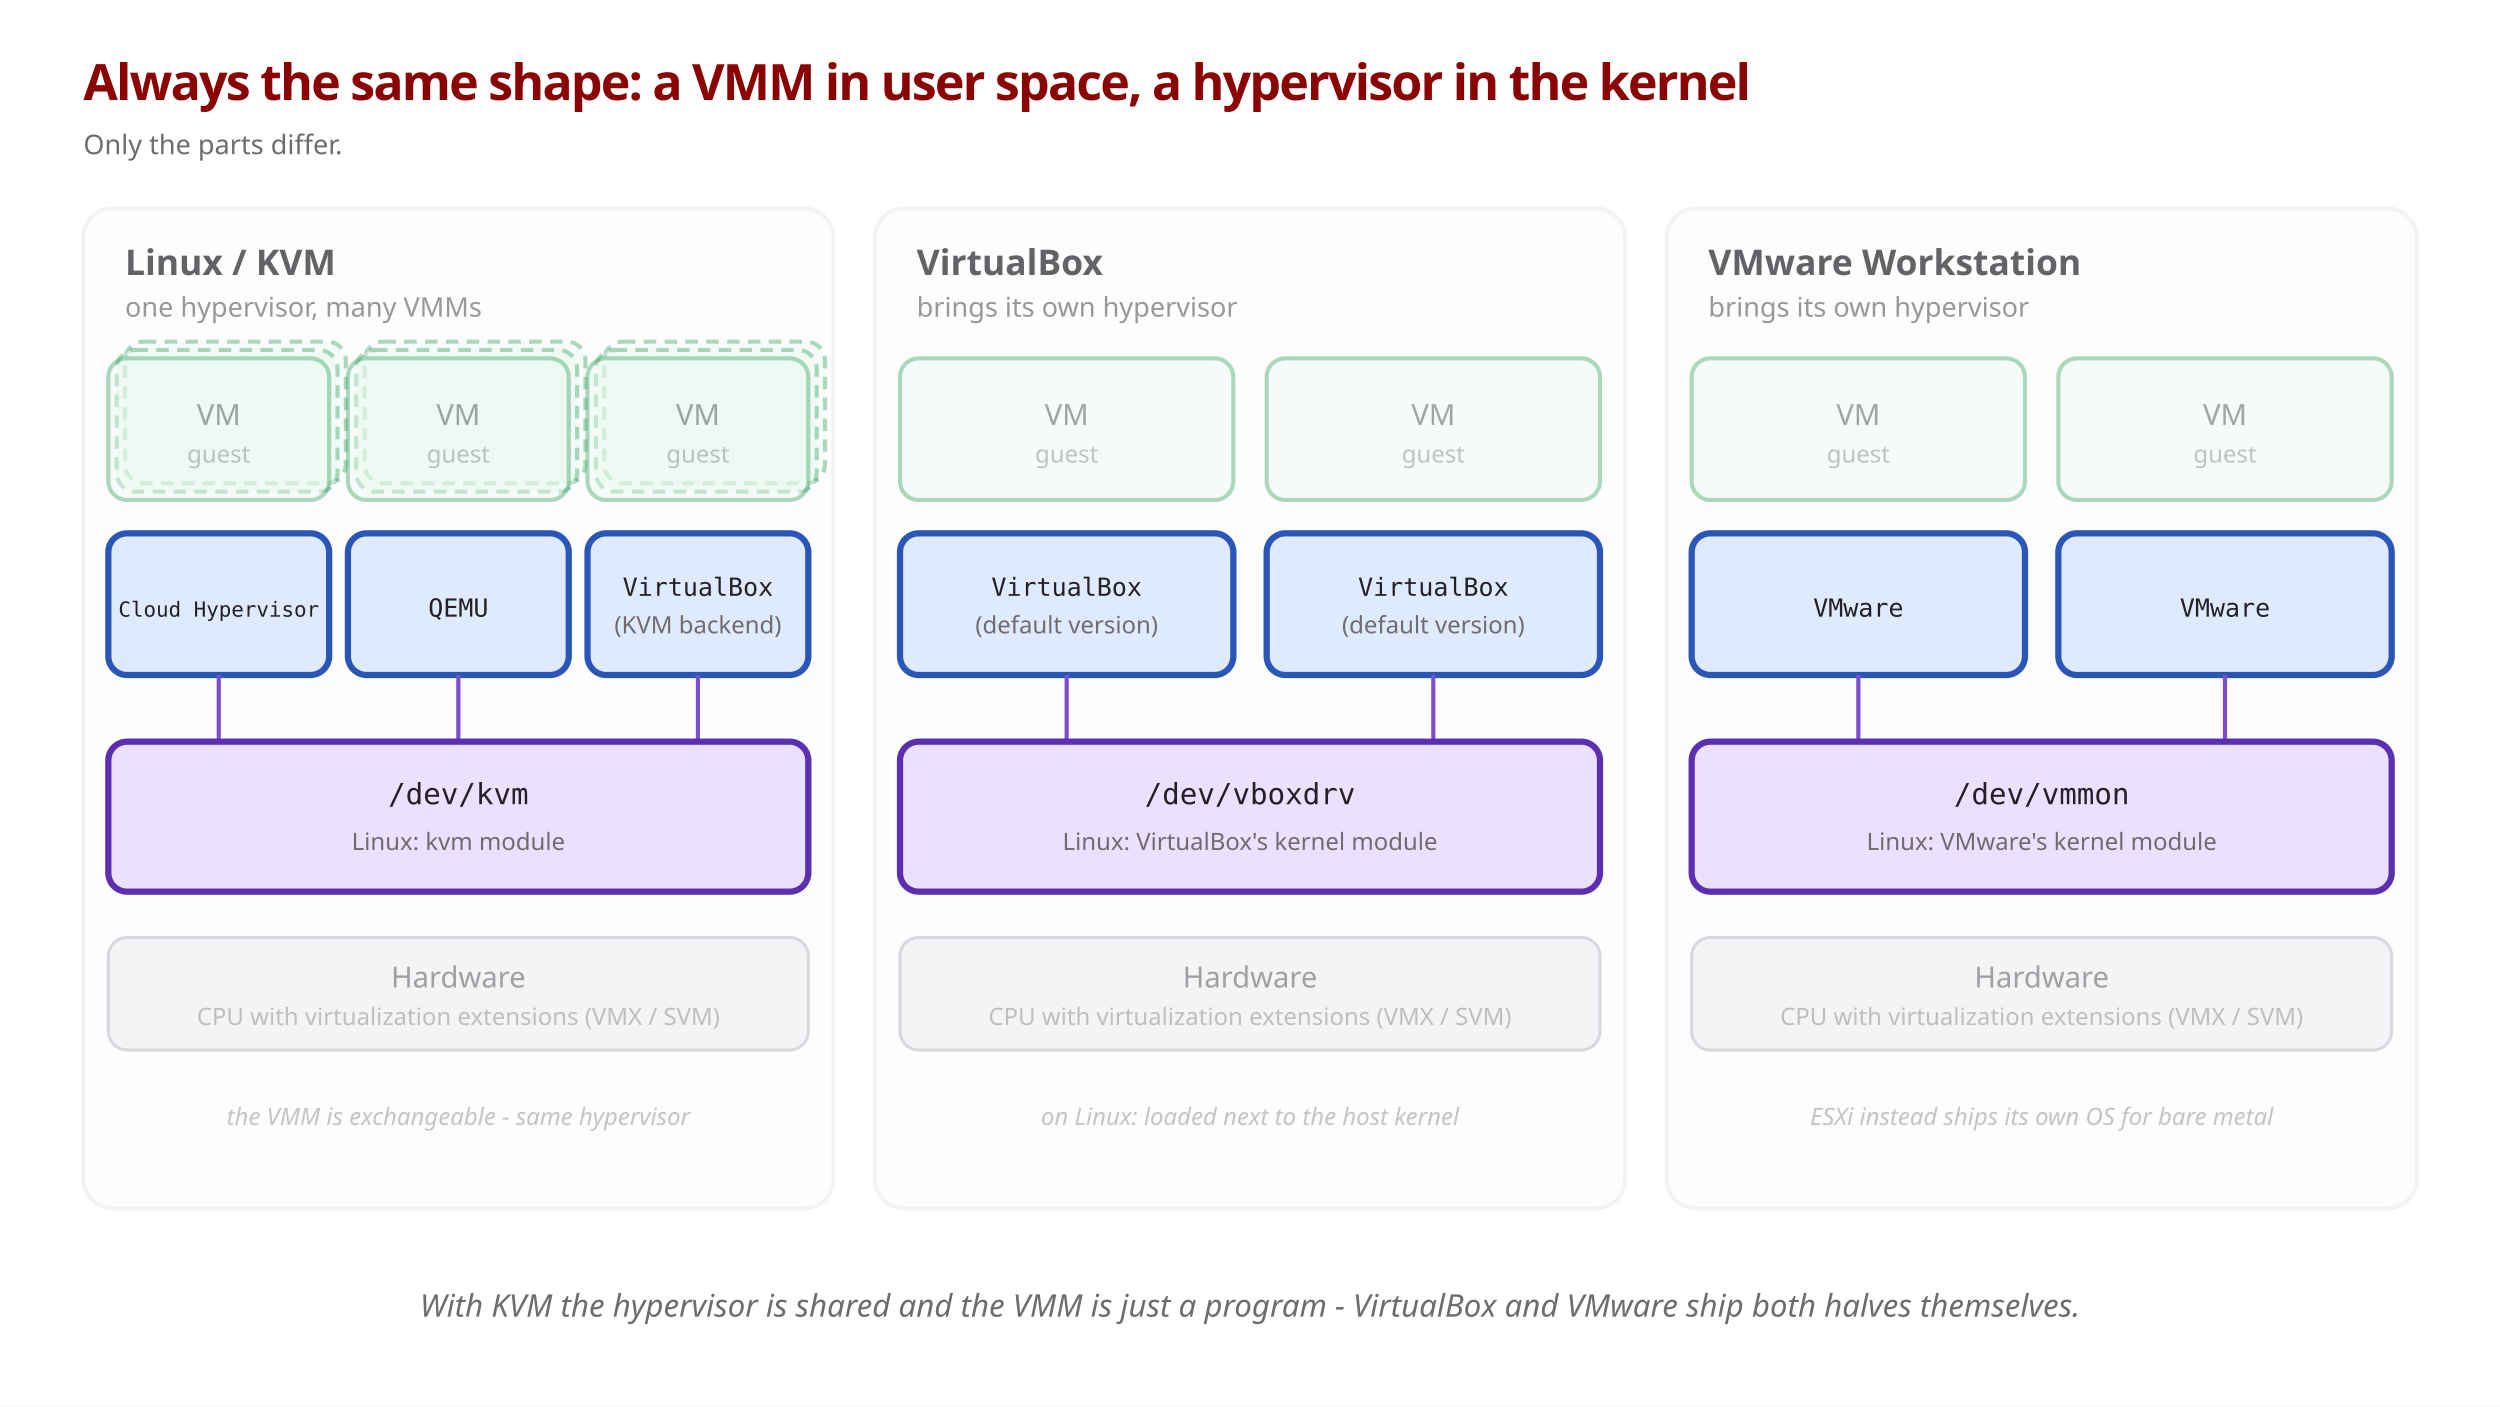
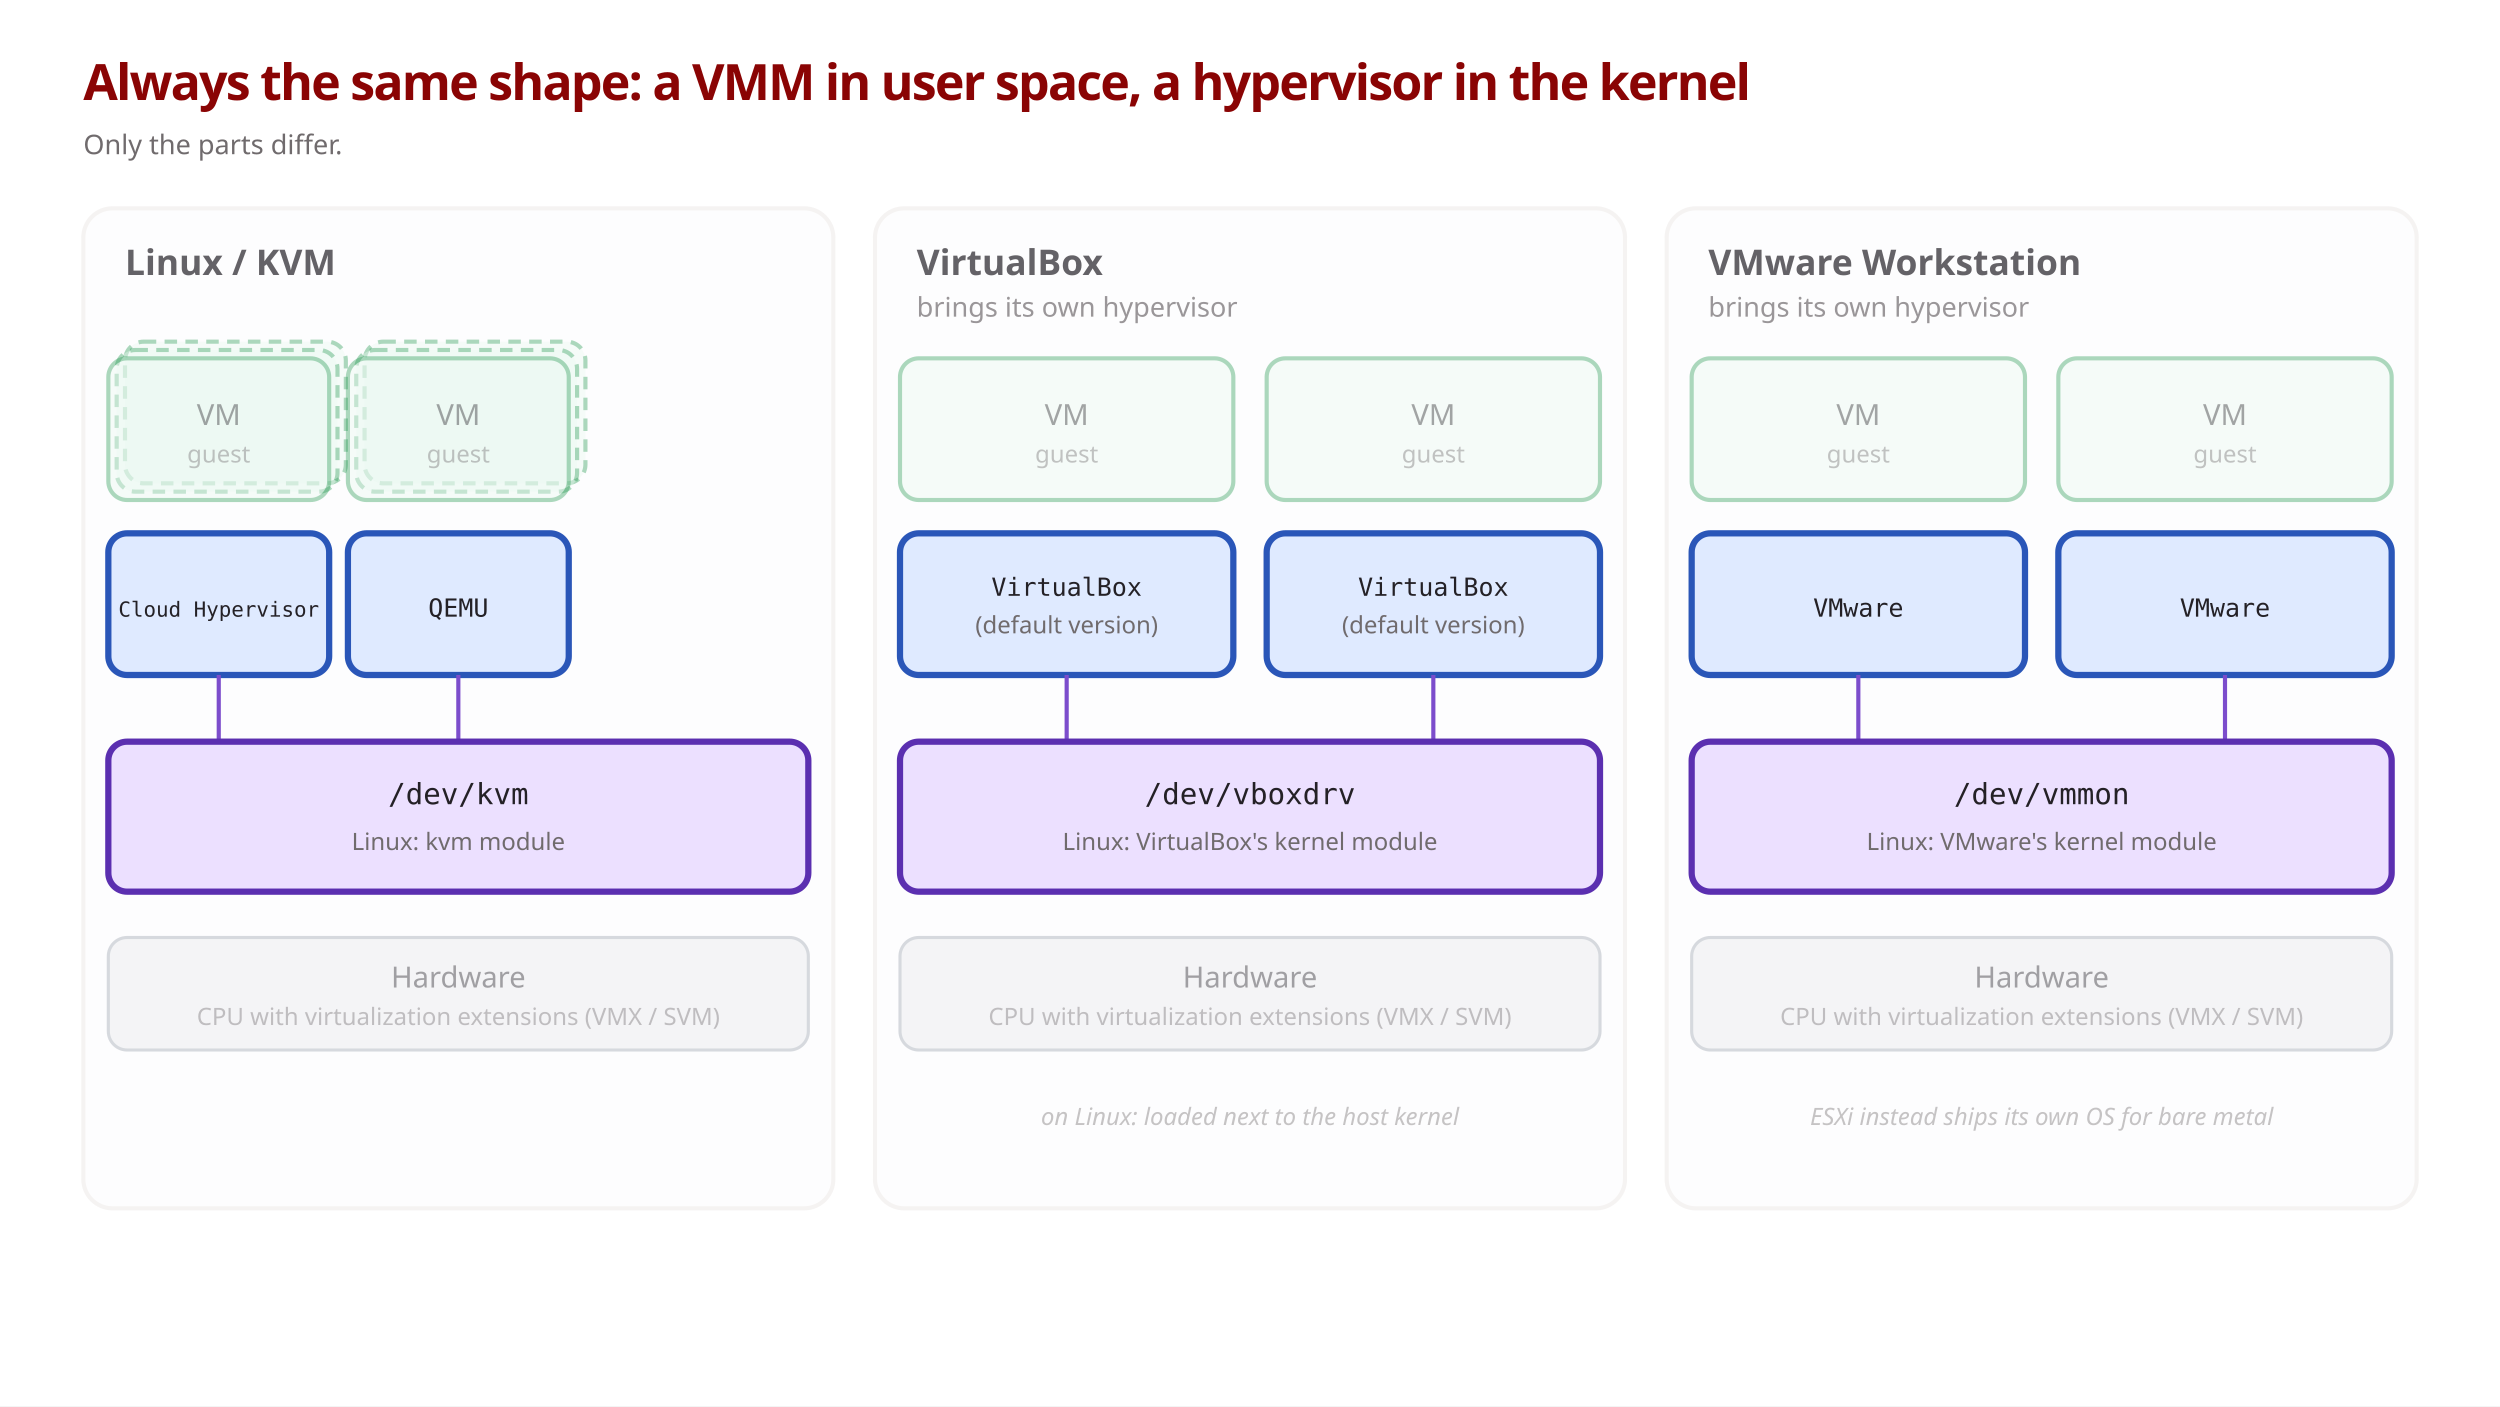
<svg xmlns="http://www.w3.org/2000/svg" viewBox="0 0 1200 675" font-family="'IBM Plex Sans', sans-serif">
  <style>
    .title  { font-size: 24px; font-weight: 600; fill: #8a0404; letter-spacing: -0.035em; }
    .h      { font-size: 17px; font-weight: 600; fill: #242126; }
    .t      { font-size: 14px; fill: #242126; }
    .sub    { font-size: 13px; fill: #706b6d; }
    .tiny   { font-size: 11.5px; fill: #706b6d; }
    .mono   { font-family: 'Source Code Pro', monospace; font-size: 14px; fill: #242126; }
    .monos  { font-family: 'Source Code Pro', monospace; font-size: 12px; fill: #242126; }
    .note   { font-size: 15px; fill: #706b6d; font-style: italic; }

    .col    { fill: #fbfbfc; stroke: #e6e1df; stroke-width: 2; }
    .vm     { fill: #e9f7ef; stroke: #2f9e5b; stroke-width: 2; }
    .vmm    { fill: #dfeaff; stroke: #2a56b8; stroke-width: 3; }
    .hyp    { fill: #ece0ff; stroke: #5b2fb0; stroke-width: 3; }
    .hw     { fill: #e5e7eb; stroke: #9ca3af; stroke-width: 1.5; }
    .ghost  { opacity: 0.35; stroke-dasharray: 6 4; }
    /* everything that is not VMM or hypervisor stays readable, but steps back */
    .dim    { opacity: 0.4; }
    .dim2   { opacity: 0.7; }  /* column headings stay identifiable */
    .conn   { stroke: #7c4dcc; stroke-width: 2; }
  </style>
  <rect width="1200" height="675" fill="#ffffff" />
  <text class="title" x="40" y="48">Always the same shape: a VMM in user space, a hypervisor in the kernel</text>
  <text class="sub" x="40" y="74" font-size="14">Only the parts differ.</text>
  <rect class="dim col" x="40" y="100" width="360" height="480" rx="14" />
  <text class="dim2 h" x="60" y="132">Linux / KVM</text>
-   <text class="dim2 sub" x="60" y="152">one hypervisor, many VMMs</text>
  <rect class="dim vm ghost" x="60" y="164" width="106" height="68" rx="9" />
  <rect class="dim vm ghost" x="56" y="168" width="106" height="68" rx="9" />
  <rect class="dim vm" x="52" y="172" width="106" height="68" rx="9" />
  <text class="dim t" x="105" y="204" text-anchor="middle" fill="#1f7a45">VM</text>
  <text class="dim tiny" x="105" y="222" text-anchor="middle">guest</text>
-   <rect class="vmm" x="52" y="256" width="106" height="68" rx="9" />
-   <text class="monos" x="105" y="296" text-anchor="middle" style="font-size:10px">Cloud Hypervisor</text>
-   <path class="conn" d="M105,324 V 356" />
  <rect class="dim vm ghost" x="175" y="164" width="106" height="68" rx="9" />
  <rect class="dim vm ghost" x="171" y="168" width="106" height="68" rx="9" />
  <rect class="dim vm" x="167" y="172" width="106" height="68" rx="9" />
  <text class="dim t" x="220" y="204" text-anchor="middle" fill="#1f7a45">VM</text>
  <text class="dim tiny" x="220" y="222" text-anchor="middle">guest</text>
+   <rect class="vmm" x="52" y="256" width="106" height="68" rx="9" />
+   <text class="monos" x="105" y="296" text-anchor="middle" style="font-size:10px">Cloud Hypervisor</text>
+   <path class="conn" d="M105,324 V 356" />
  <rect class="vmm" x="167" y="256" width="106" height="68" rx="9" />
  <text class="monos" x="220" y="296" text-anchor="middle">QEMU</text>
  <path class="conn" d="M220,324 V 356" />
-   <rect class="dim vm ghost" x="290" y="164" width="106" height="68" rx="9" />
-   <rect class="dim vm ghost" x="286" y="168" width="106" height="68" rx="9" />
-   <rect class="dim vm" x="282" y="172" width="106" height="68" rx="9" />
-   <text class="dim t" x="335" y="204" text-anchor="middle" fill="#1f7a45">VM</text>
-   <text class="dim tiny" x="335" y="222" text-anchor="middle">guest</text>
-   <rect class="vmm" x="282" y="256" width="106" height="68" rx="9" />
-   <text class="monos" x="335" y="286" text-anchor="middle">VirtualBox</text>
-   <text class="tiny" x="335" y="304" text-anchor="middle">(KVM backend)</text>
-   <path class="conn" d="M335,324 V 356" />
  <rect class="hyp" x="52" y="356" width="336" height="72" rx="9" />
  <text class="mono" x="220" y="386" text-anchor="middle" fill="#5b2fb0">/dev/kvm</text>
  <text class="tiny" x="220" y="408" text-anchor="middle">Linux: kvm module</text>
  <rect class="dim hw" x="52" y="450" width="336" height="54" rx="9" />
  <text class="dim t" x="220" y="474" text-anchor="middle">Hardware</text>
  <text class="dim tiny" x="220" y="492" text-anchor="middle">CPU with virtualization extensions (VMX / SVM)</text>
-   <text class="dim tiny" x="220" y="540" text-anchor="middle" font-style="italic">the VMM is exchangeable - same hypervisor</text>
  <rect class="dim col" x="420" y="100" width="360" height="480" rx="14" />
  <text class="dim2 h" x="440" y="132">VirtualBox</text>
  <text class="dim2 sub" x="440" y="152">brings its own hypervisor</text>
  <rect class="dim vm" x="432" y="172" width="160" height="68" rx="9" />
  <text class="dim t" x="512" y="204" text-anchor="middle" fill="#1f7a45">VM</text>
  <text class="dim tiny" x="512" y="222" text-anchor="middle">guest</text>
+   <rect class="dim vm" x="608" y="172" width="160" height="68" rx="9" />
+   <text class="dim t" x="688" y="204" text-anchor="middle" fill="#1f7a45">VM</text>
+   <text class="dim tiny" x="688" y="222" text-anchor="middle">guest</text>
  <rect class="vmm" x="432" y="256" width="160" height="68" rx="9" />
  <text class="monos" x="512" y="286" text-anchor="middle">VirtualBox</text>
  <text class="tiny" x="512" y="304" text-anchor="middle">(default version)</text>
  <path class="conn" d="M512,324 V 356" />
-   <rect class="dim vm" x="608" y="172" width="160" height="68" rx="9" />
-   <text class="dim t" x="688" y="204" text-anchor="middle" fill="#1f7a45">VM</text>
-   <text class="dim tiny" x="688" y="222" text-anchor="middle">guest</text>
  <rect class="vmm" x="608" y="256" width="160" height="68" rx="9" />
  <text class="monos" x="688" y="286" text-anchor="middle">VirtualBox</text>
  <text class="tiny" x="688" y="304" text-anchor="middle">(default version)</text>
  <path class="conn" d="M688,324 V 356" />
  <rect class="hyp" x="432" y="356" width="336" height="72" rx="9" />
  <text class="mono" x="600" y="386" text-anchor="middle" fill="#5b2fb0">/dev/vboxdrv</text>
  <text class="tiny" x="600" y="408" text-anchor="middle">Linux: VirtualBox's kernel module</text>
  <rect class="dim hw" x="432" y="450" width="336" height="54" rx="9" />
  <text class="dim t" x="600" y="474" text-anchor="middle">Hardware</text>
  <text class="dim tiny" x="600" y="492" text-anchor="middle">CPU with virtualization extensions (VMX / SVM)</text>
  <text class="dim tiny" x="600" y="540" text-anchor="middle" font-style="italic">on Linux: loaded next to the host kernel</text>
  <rect class="dim col" x="800" y="100" width="360" height="480" rx="14" />
  <text class="dim2 h" x="820" y="132">VMware Workstation</text>
  <text class="dim2 sub" x="820" y="152">brings its own hypervisor</text>
  <rect class="dim vm" x="812" y="172" width="160" height="68" rx="9" />
  <text class="dim t" x="892" y="204" text-anchor="middle" fill="#1f7a45">VM</text>
  <text class="dim tiny" x="892" y="222" text-anchor="middle">guest</text>
+   <rect class="dim vm" x="988" y="172" width="160" height="68" rx="9" />
+   <text class="dim t" x="1068" y="204" text-anchor="middle" fill="#1f7a45">VM</text>
+   <text class="dim tiny" x="1068" y="222" text-anchor="middle">guest</text>
  <rect class="vmm" x="812" y="256" width="160" height="68" rx="9" />
  <text class="monos" x="892" y="296" text-anchor="middle">VMware</text>
  <path class="conn" d="M892,324 V 356" />
-   <rect class="dim vm" x="988" y="172" width="160" height="68" rx="9" />
-   <text class="dim t" x="1068" y="204" text-anchor="middle" fill="#1f7a45">VM</text>
-   <text class="dim tiny" x="1068" y="222" text-anchor="middle">guest</text>
  <rect class="vmm" x="988" y="256" width="160" height="68" rx="9" />
  <text class="monos" x="1068" y="296" text-anchor="middle">VMware</text>
  <path class="conn" d="M1068,324 V 356" />
  <rect class="hyp" x="812" y="356" width="336" height="72" rx="9" />
  <text class="mono" x="980" y="386" text-anchor="middle" fill="#5b2fb0">/dev/vmmon</text>
  <text class="tiny" x="980" y="408" text-anchor="middle">Linux: VMware's kernel module</text>
  <rect class="dim hw" x="812" y="450" width="336" height="54" rx="9" />
  <text class="dim t" x="980" y="474" text-anchor="middle">Hardware</text>
  <text class="dim tiny" x="980" y="492" text-anchor="middle">CPU with virtualization extensions (VMX / SVM)</text>
  <text class="dim tiny" x="980" y="540" text-anchor="middle" font-style="italic">ESXi instead ships its own OS for bare metal</text>
-   <text class="note" x="600" y="632" text-anchor="middle">With KVM the hypervisor is shared and the VMM is just a program - VirtualBox and VMware ship both halves themselves.</text>
</svg>
